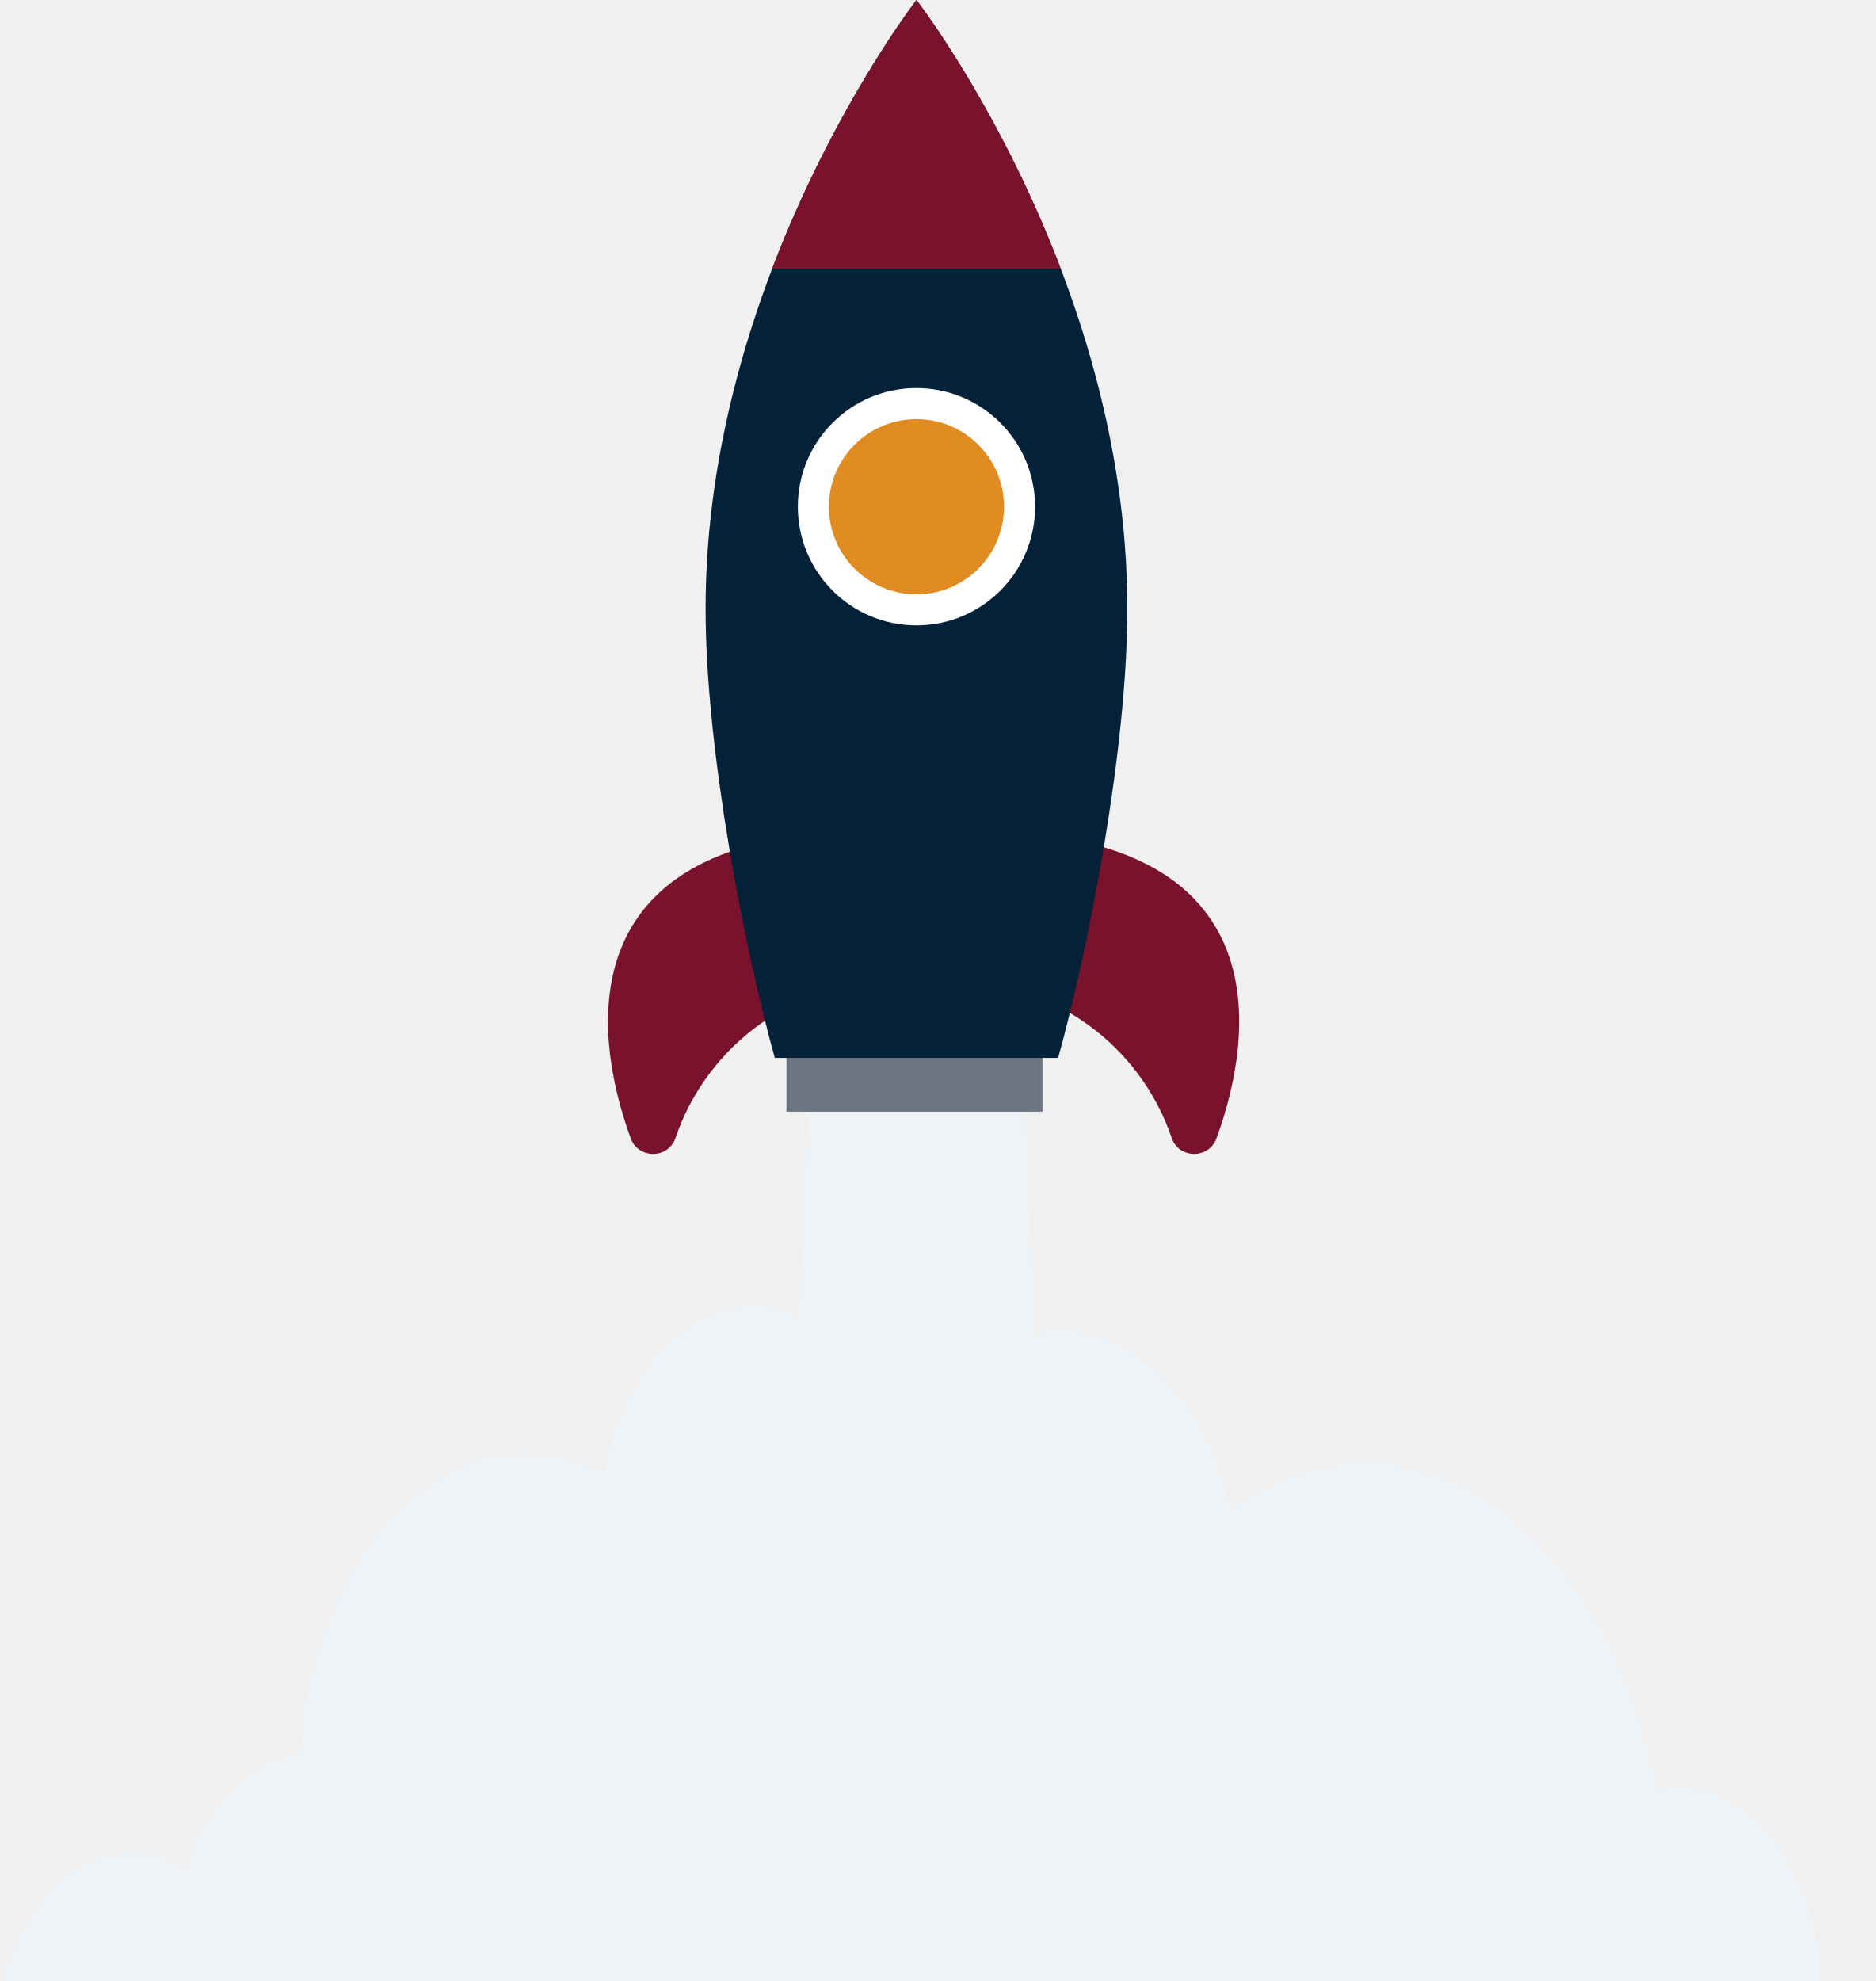
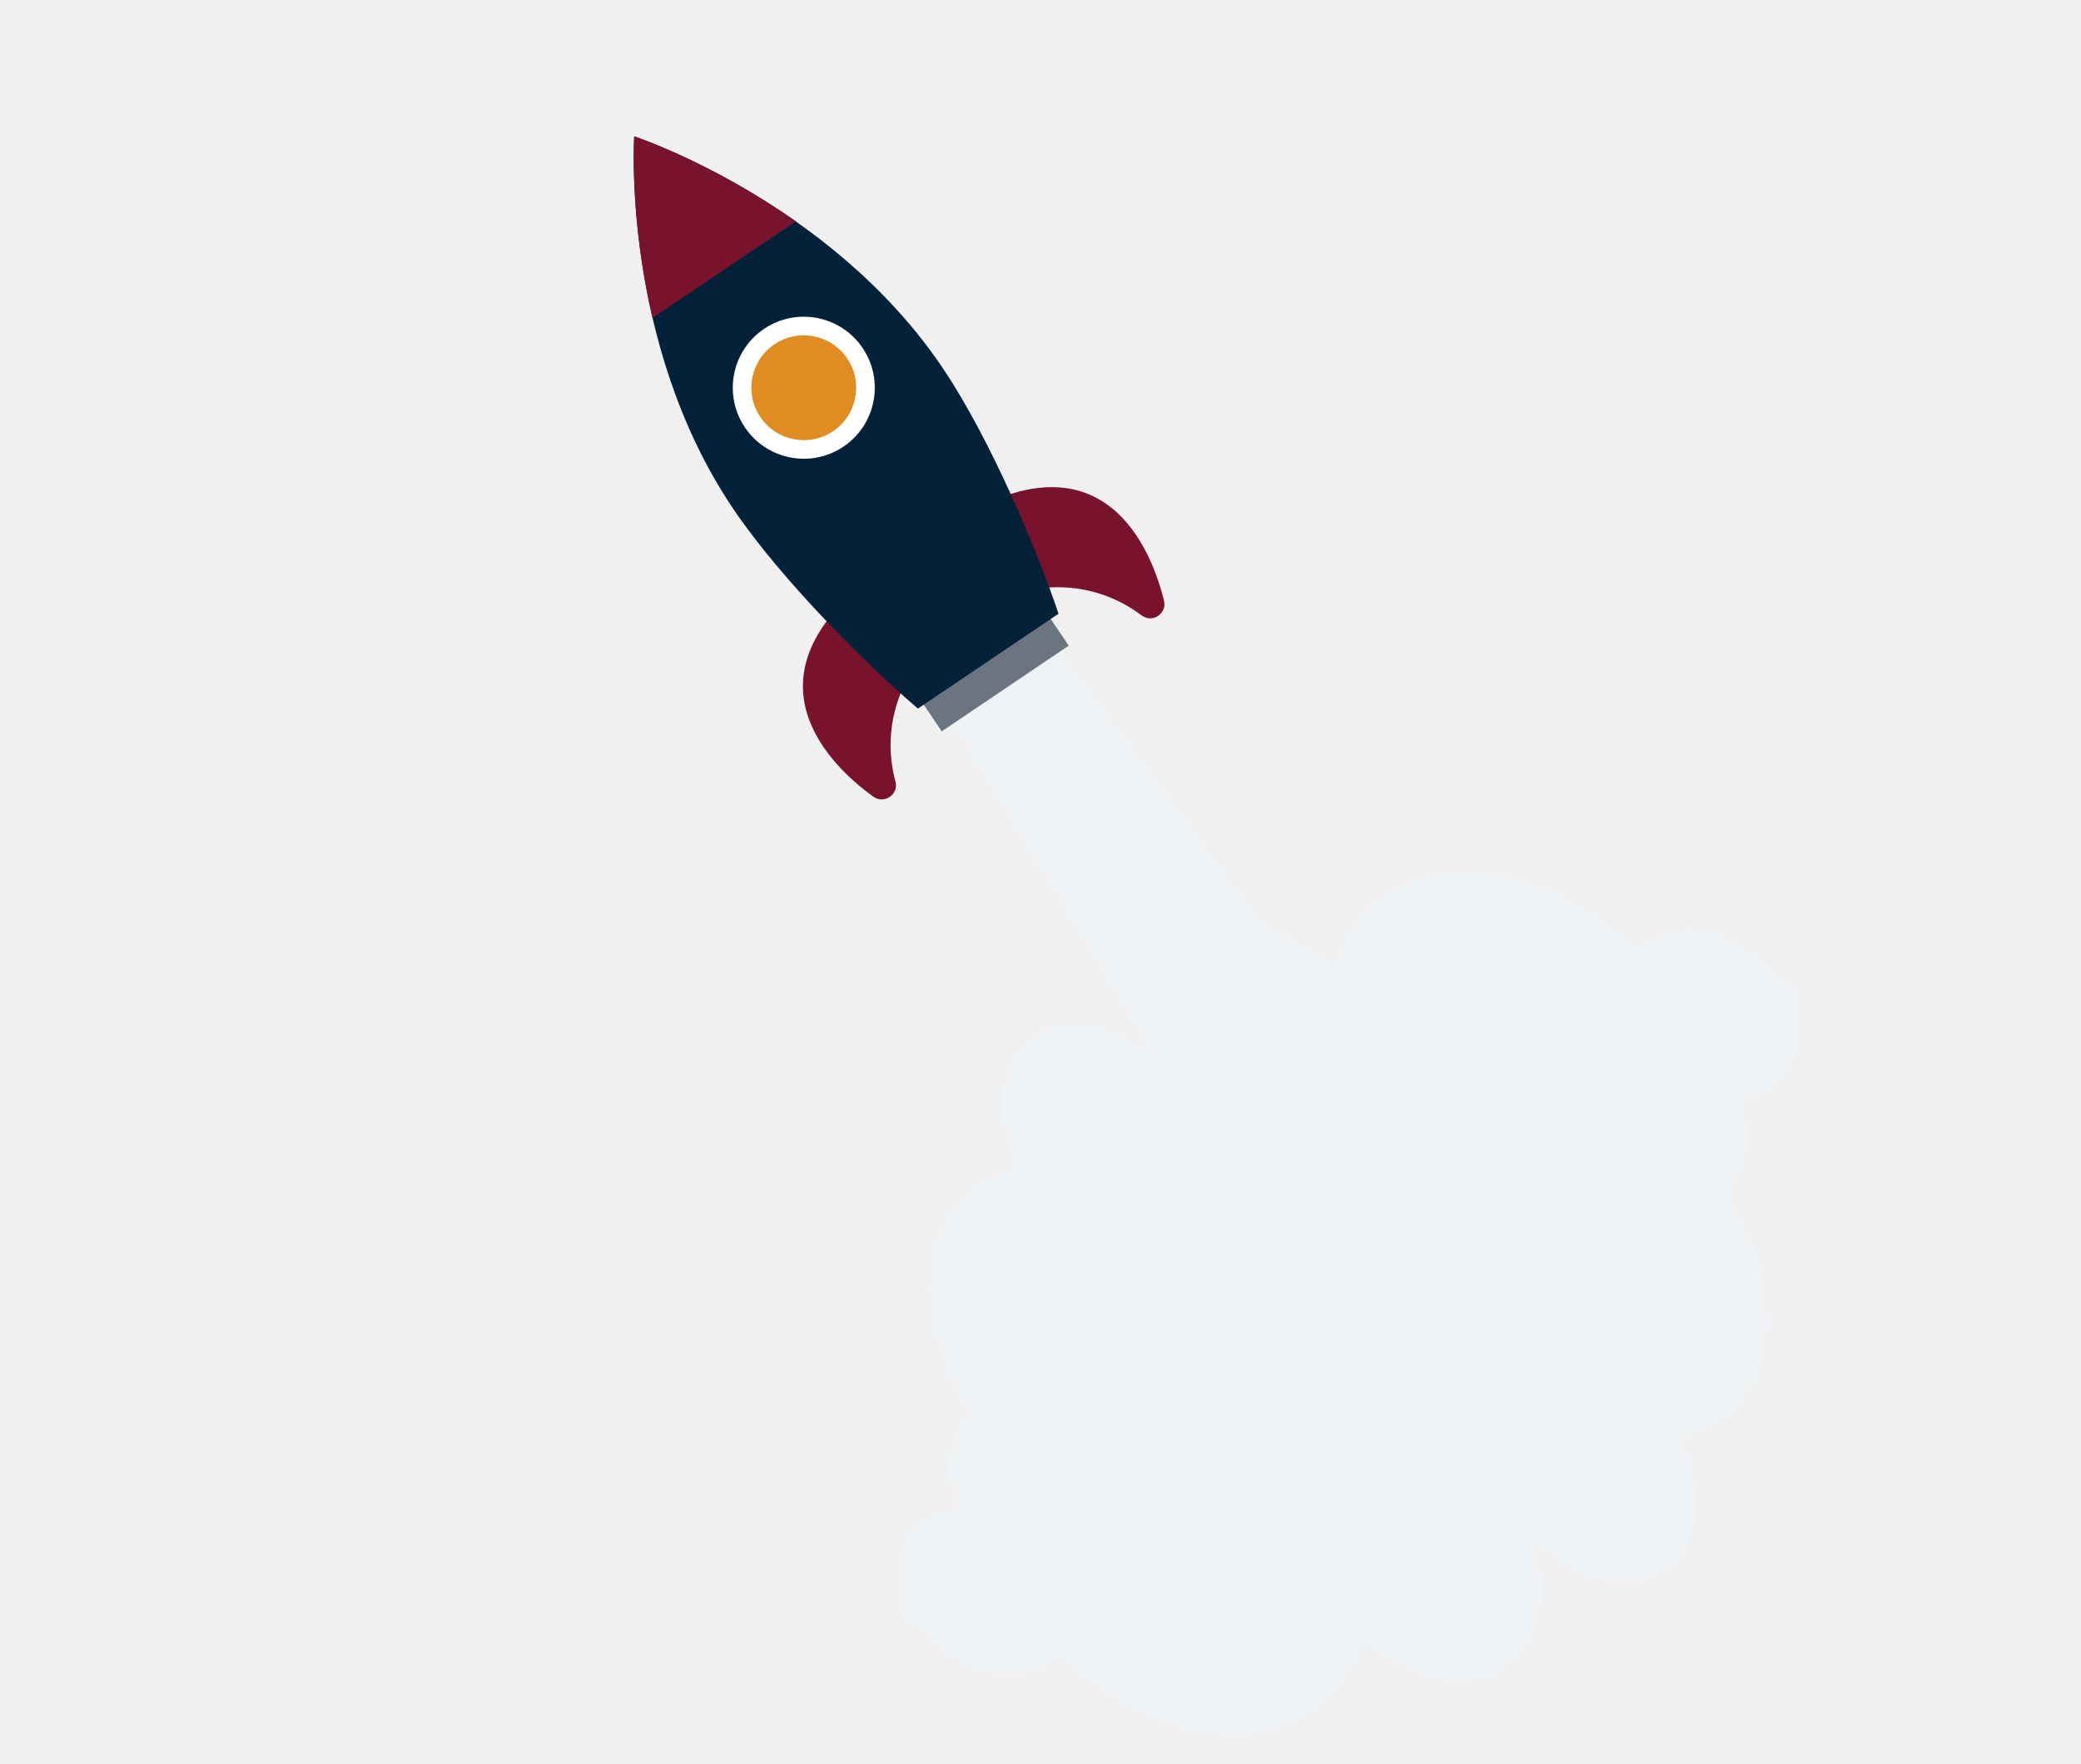
- <svg xmlns="http://www.w3.org/2000/svg" width="161" height="170" viewBox="0 0 161 170" fill="none">
-   <path d="M76.793 84.181C72.643 84.181 68.597 85.481 65.223 87.897C61.849 90.314 59.316 93.727 57.979 97.657C57.364 99.466 54.794 99.482 54.136 97.688C50.807 88.596 48.987 72.344 72.648 71.36C83.612 70.904 83.185 84.181 76.793 84.181Z" fill="#79132D" />
-   <path d="M81.76 84.181C85.909 84.181 89.955 85.481 93.329 87.898C96.704 90.314 99.237 93.727 100.573 97.657C101.188 99.466 103.758 99.482 104.416 97.688C107.745 88.596 109.566 72.344 85.904 71.36C74.941 70.904 75.368 84.181 81.76 84.181Z" fill="#79132D" />
-   <path d="M90.842 156.667L66.65 153.556L72.021 41.25H85.361L90.842 156.667Z" fill="#F0F3F6" />
-   <path d="M144.258 153.45C143.581 153.451 142.905 153.535 142.237 153.7C141.219 148.266 139.398 143.23 136.902 138.954C134.407 134.677 131.3 131.265 127.804 128.962C124.307 126.659 120.508 125.522 116.678 125.632C112.848 125.742 109.082 127.098 105.649 129.6C104.695 125.369 102.903 121.654 100.503 118.932C98.103 116.21 95.206 114.605 92.182 114.324C89.158 114.042 86.145 115.097 83.532 117.352C80.918 119.607 78.822 122.96 77.513 126.98C76.817 122.731 75.169 118.951 72.835 116.248C70.501 113.545 67.616 112.078 64.645 112.083C64.321 112.083 64.001 112.099 63.683 112.134C60.943 112.429 58.333 113.971 56.215 116.545C54.097 119.12 52.575 122.6 51.861 126.503C49.07 124.999 46.081 124.453 43.124 124.908C40.167 125.362 37.32 126.805 34.8 129.126C32.28 131.447 30.153 134.584 28.583 138.299C27.013 142.013 26.04 146.207 25.74 150.559C23.664 150.793 21.668 151.837 19.956 153.583C18.245 155.328 16.881 157.713 16.004 160.491C14.555 159.546 12.991 159.044 11.406 159.013C9.822 158.983 8.249 159.426 6.784 160.314C5.319 161.203 3.992 162.52 2.882 164.184C1.773 165.849 0.904 167.827 0.329 170H156.329C156.114 165.506 154.749 161.299 152.509 158.228C150.268 155.156 147.32 153.449 144.258 153.45Z" fill="#F0F3F6" />
-   <path d="M89.48 88.134H67.507V95.398H89.48V88.134Z" fill="#6B7481" />
-   <path d="M96.763 52.224C96.763 64.605 93.319 81.831 90.824 90.783H66.503C64.008 81.831 60.563 64.605 60.563 52.224C60.563 23.381 78.664 0 78.664 0C78.664 0 96.763 23.381 96.763 52.224Z" fill="#032239" />
-   <path d="M78.663 53.668C84.286 53.668 88.844 49.109 88.844 43.484C88.844 37.86 84.286 33.301 78.663 33.301C73.04 33.301 68.482 37.86 68.482 43.484C68.482 49.109 73.04 53.668 78.663 53.668Z" fill="white" />
-   <path d="M78.663 51.002C82.814 51.002 86.179 47.637 86.179 43.484C86.179 39.333 82.814 35.967 78.663 35.967C74.512 35.967 71.147 39.333 71.147 43.484C71.147 47.637 74.512 51.002 78.663 51.002Z" fill="#E08C22" />
-   <path d="M91.05 23.059H66.276C71.582 9.149 78.664 0 78.664 0C78.664 0 85.747 9.149 91.05 23.059Z" fill="#79132D" />
+ <svg xmlns="http://www.w3.org/2000/svg" width="298.455" height="252.909" fill="none" style="">
+   <rect id="backgroundrect" width="100%" height="100%" x="0" y="0" fill="none" stroke="none" />
+   <g class="currentLayer" style="">
+     <g class="selected" transform="rotate(-34.00285 135.2761,84.15168) ">
+       <path d="M132.793,89.999 C128.643,89.999 124.597,91.299 121.223,93.716 C117.849,96.132 115.316,99.545 113.979,103.475 C113.364,105.284 110.794,105.3 110.136,103.506 C106.807,94.414 104.987,78.162 128.648,77.178 C139.612,76.722 139.185,89.999 132.793,89.999 z" fill="#79132D" id="svg_1" class="" />
+       <path d="M137.759,89.999 C141.909,89.999 145.955,91.299 149.329,93.716 C152.703,96.132 155.237,99.545 156.573,103.475 C157.188,105.284 159.758,105.3 160.416,103.506 C163.745,94.414 165.566,78.162 141.904,77.178 C130.941,76.722 131.368,89.999 137.759,89.999 z" fill="#79132D" id="svg_2" class="" />
+       <path d="M146.842,162.485 L122.65,159.374 L128.021,47.068 H141.361 L146.842,162.485 z" fill="#F0F3F6" id="svg_3" class="" />
+       <path d="M145.48,93.952 H123.507 V101.216 H145.48 V93.952 z" fill="#6B7481" id="svg_5" class="" />
+       <path d="M152.763,58.042 C152.763,70.423 149.319,87.649 146.824,96.601 H122.503 C120.008,87.649 116.563,70.423 116.563,58.042 C116.563,29.2 134.664,5.818 134.664,5.818 C134.664,5.818 152.763,29.2 152.763,58.042 z" fill="#032239" id="svg_6" class="" />
+       <path d="M134.663,59.486 C140.286,59.486 144.844,54.927 144.844,49.303 C144.844,43.679 140.286,39.119 134.663,39.119 C129.04,39.119 124.482,43.679 124.482,49.303 C124.482,54.927 129.04,59.486 134.663,59.486 z" fill="white" id="svg_7" class="" />
+       <path d="M134.663,56.821 C138.814,56.821 142.179,53.455 142.179,49.303 C142.179,45.151 138.814,41.785 134.663,41.785 C130.512,41.785 127.147,45.151 127.147,49.303 C127.147,53.455 130.512,56.821 134.663,56.821 z" fill="#E08C22" id="svg_8" class="" />
+       <path d="M147.05,28.878 H122.276 C127.582,14.967 134.664,5.818 134.664,5.818 C134.664,5.818 141.747,14.967 147.05,28.878 z" fill="#79132D" id="svg_9" class="" />
+     </g>
+     <g class="" transform="rotate(-36.17285 193.4243,186.8718) ">
+       <path d="M258.803,170.541 C258.126,170.542 257.45,170.626 256.782,170.791 C255.764,165.357 253.943,160.321 251.447,156.045 C248.952,151.768 245.845,148.356 242.349,146.053 C238.852,143.75 235.053,142.613 231.223,142.723 C227.393,142.833 223.627,144.189 220.194,146.691 C219.24,142.46 217.448,138.745 215.048,136.023 C212.649,133.301 209.751,131.696 206.727,131.415 C203.703,131.133 200.691,132.188 198.077,134.443 C195.463,136.698 193.367,140.051 192.058,144.071 C191.363,139.822 189.715,136.042 187.38,133.339 C185.046,130.636 182.161,129.169 179.191,129.174 C178.866,129.174 178.546,129.19 178.228,129.225 C175.488,129.52 172.879,131.062 170.76,133.636 C168.642,136.211 167.121,139.691 166.407,143.594 C163.615,142.09 160.627,141.544 157.67,141.999 C154.713,142.453 151.865,143.896 149.345,146.217 C146.825,148.538 144.699,151.675 143.128,155.39 C141.558,159.104 140.586,163.298 140.285,167.65 C138.209,167.884 136.213,168.928 134.502,170.674 C132.791,172.419 131.426,174.804 130.549,177.582 C129.1,176.637 127.536,176.135 125.952,176.104 C124.367,176.074 122.795,176.517 121.33,177.405 C119.865,178.294 118.537,179.611 117.428,181.275 C116.318,182.94 115.45,184.918 114.874,187.091 H270.874 C270.659,182.597 269.294,178.39 267.054,175.319 C264.813,172.247 261.865,170.54 258.803,170.541 z" fill="#F0F3F6" id="svg_4" class="" />
+       <path d="M259.894,227.995 C259.217,227.996 258.541,228.08 257.873,228.245 C256.855,222.811 255.034,217.775 252.538,213.499 C250.043,209.222 246.936,205.81 243.44,203.507 C239.943,201.204 236.144,200.067 232.314,200.177 C228.484,200.287 224.718,201.643 221.285,204.145 C220.331,199.914 218.539,196.199 216.139,193.477 C213.74,190.755 210.842,189.15 207.818,188.869 C204.794,188.587 201.782,189.642 199.168,191.897 C196.554,194.152 194.458,197.505 193.149,201.525 C192.454,197.276 190.806,193.496 188.471,190.793 C186.137,188.09 183.252,186.623 180.281,186.628 C179.957,186.628 179.637,186.644 179.319,186.679 C176.579,186.974 173.969,188.516 171.851,191.09 C169.733,193.665 168.212,197.145 167.498,201.048 C164.706,199.544 161.717,198.998 158.761,199.453 C155.804,199.907 152.956,201.35 150.436,203.671 C147.916,205.992 145.79,209.129 144.219,212.844 C142.649,216.558 141.677,220.752 141.376,225.104 C139.3,225.338 137.304,226.382 135.593,228.128 C133.882,229.873 132.517,232.258 131.64,235.036 C130.191,234.091 128.627,233.589 127.043,233.558 C125.458,233.528 123.886,233.971 122.421,234.859 C120.956,235.748 119.628,237.065 118.519,238.729 C117.409,240.394 116.541,242.372 115.965,244.545 H271.965 C271.75,240.051 270.385,235.844 268.145,232.773 C265.904,229.701 262.956,227.994 259.894,227.995 z" fill="#F0F3F6" class="" id="svg_10" transform="rotate(-179.9822 193.9653,215.587) " />
+     </g>
+   </g>
</svg>
